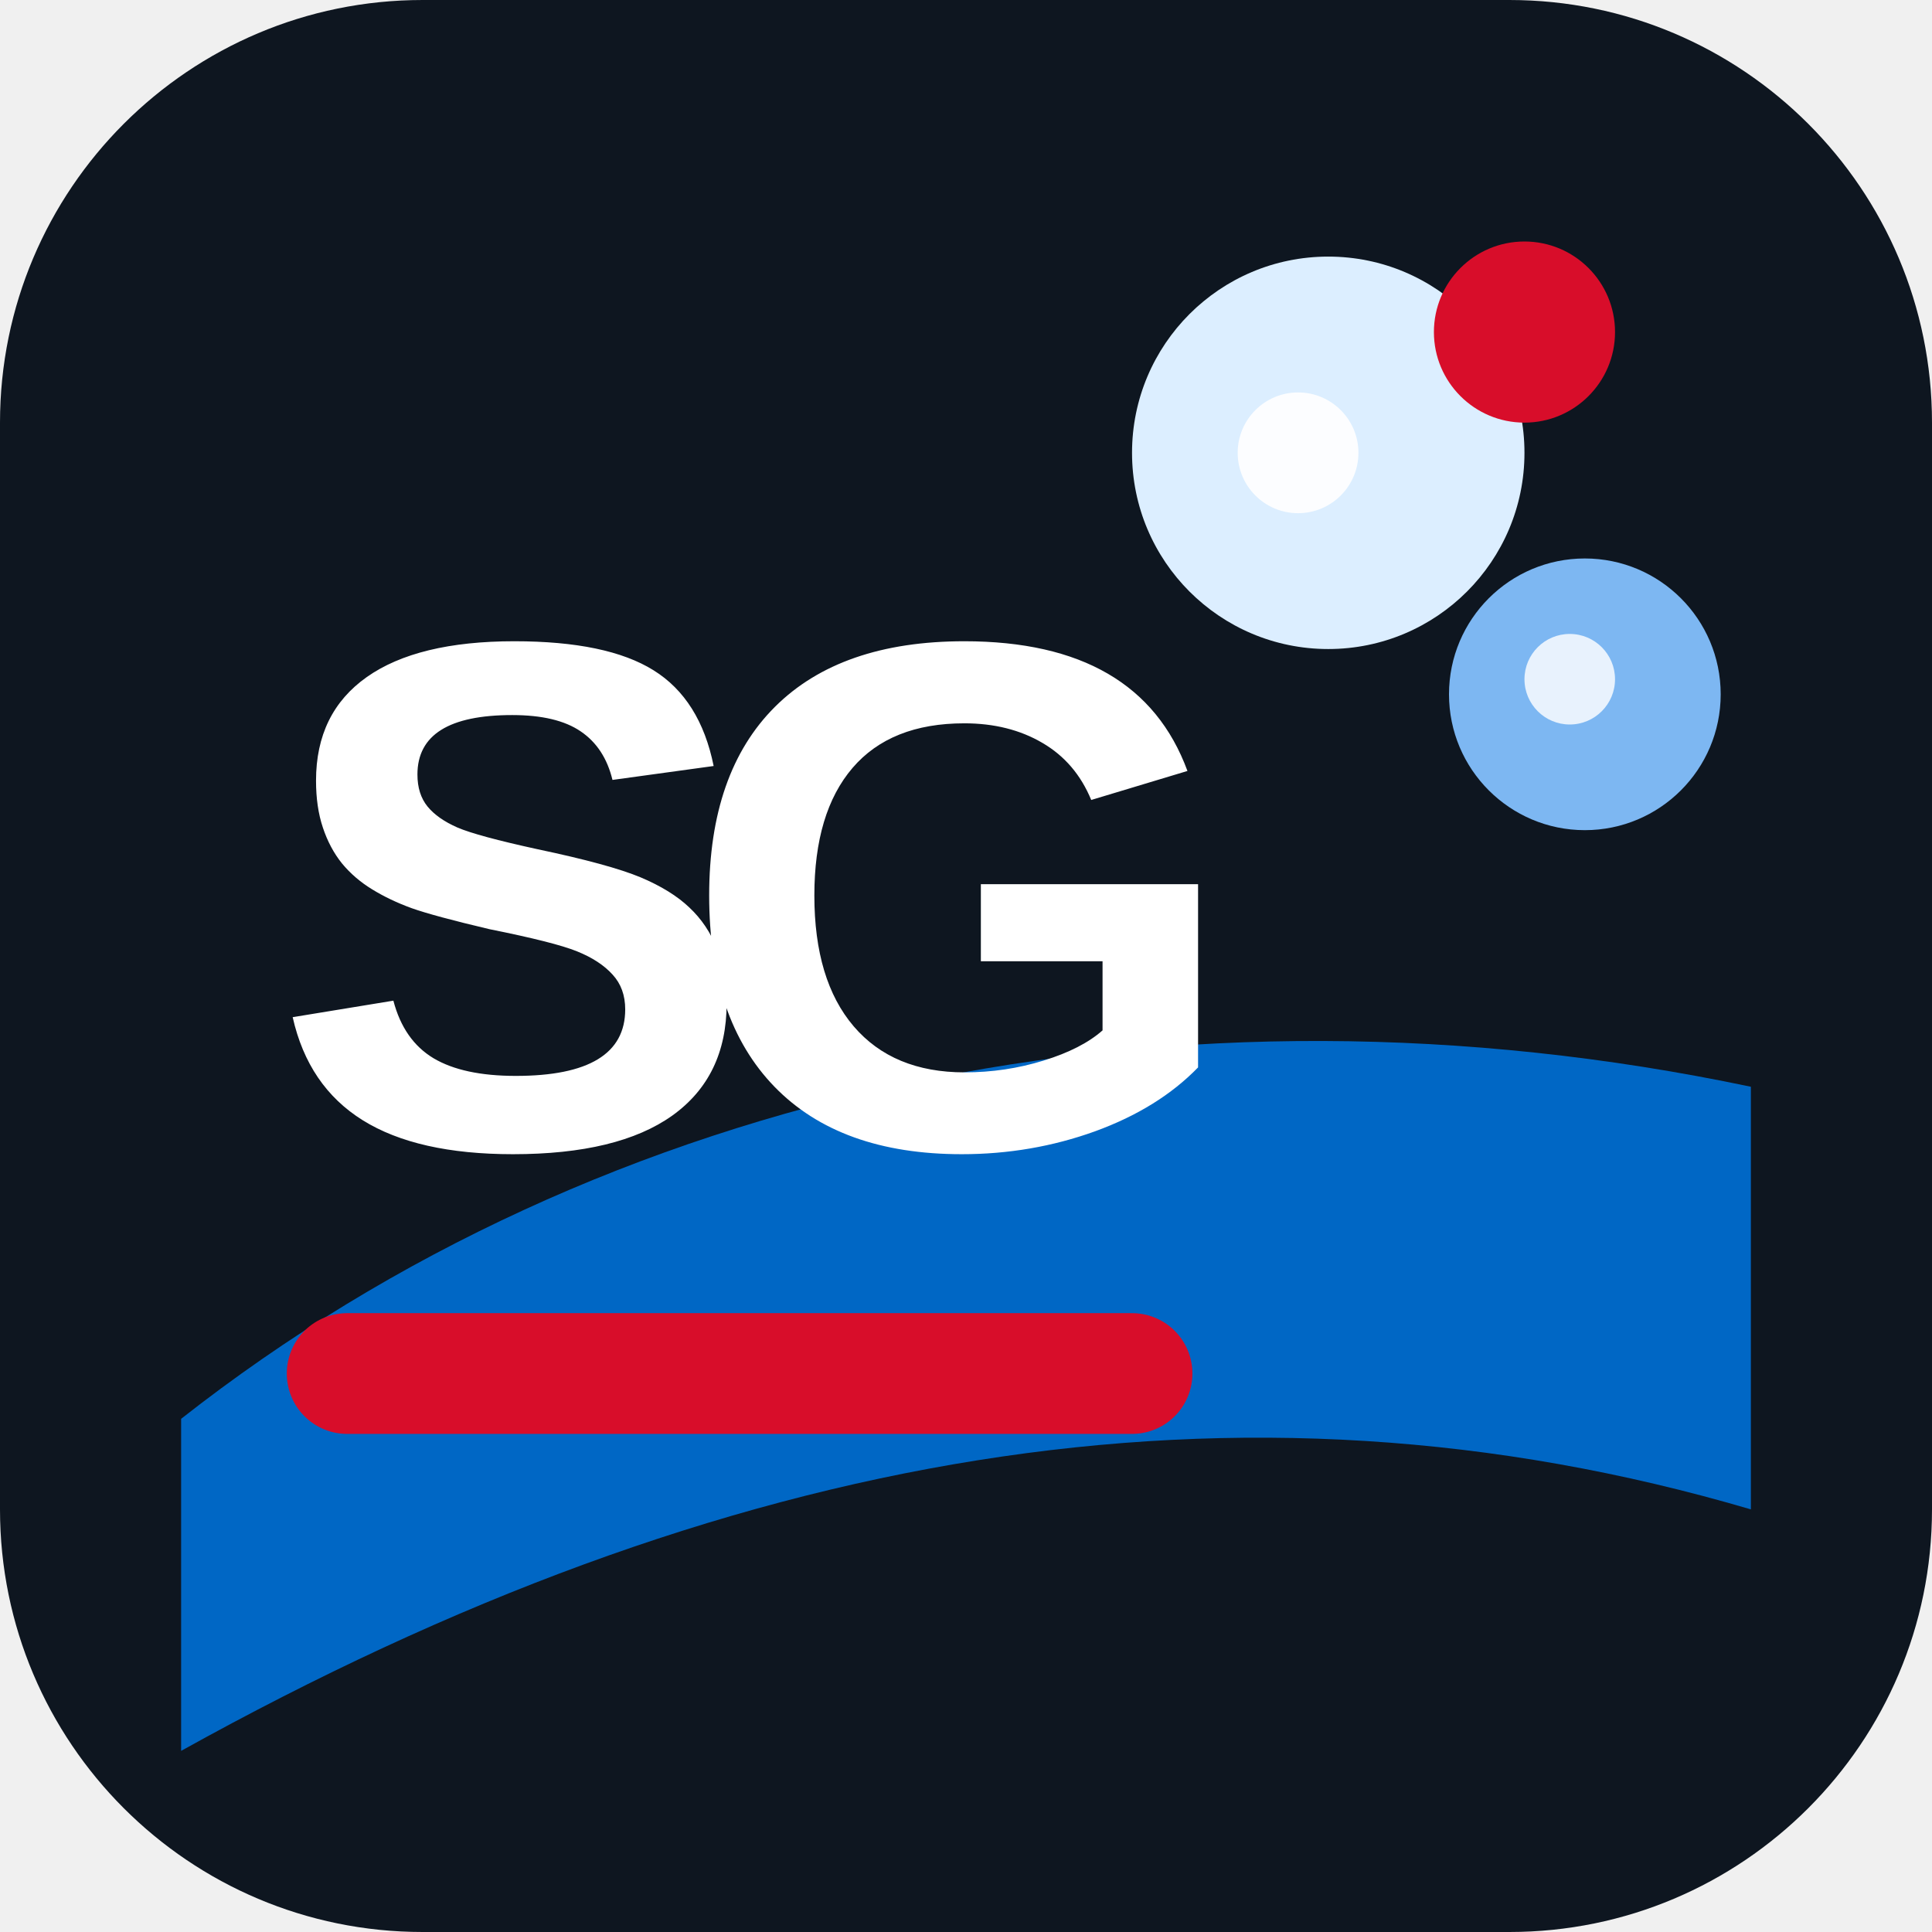
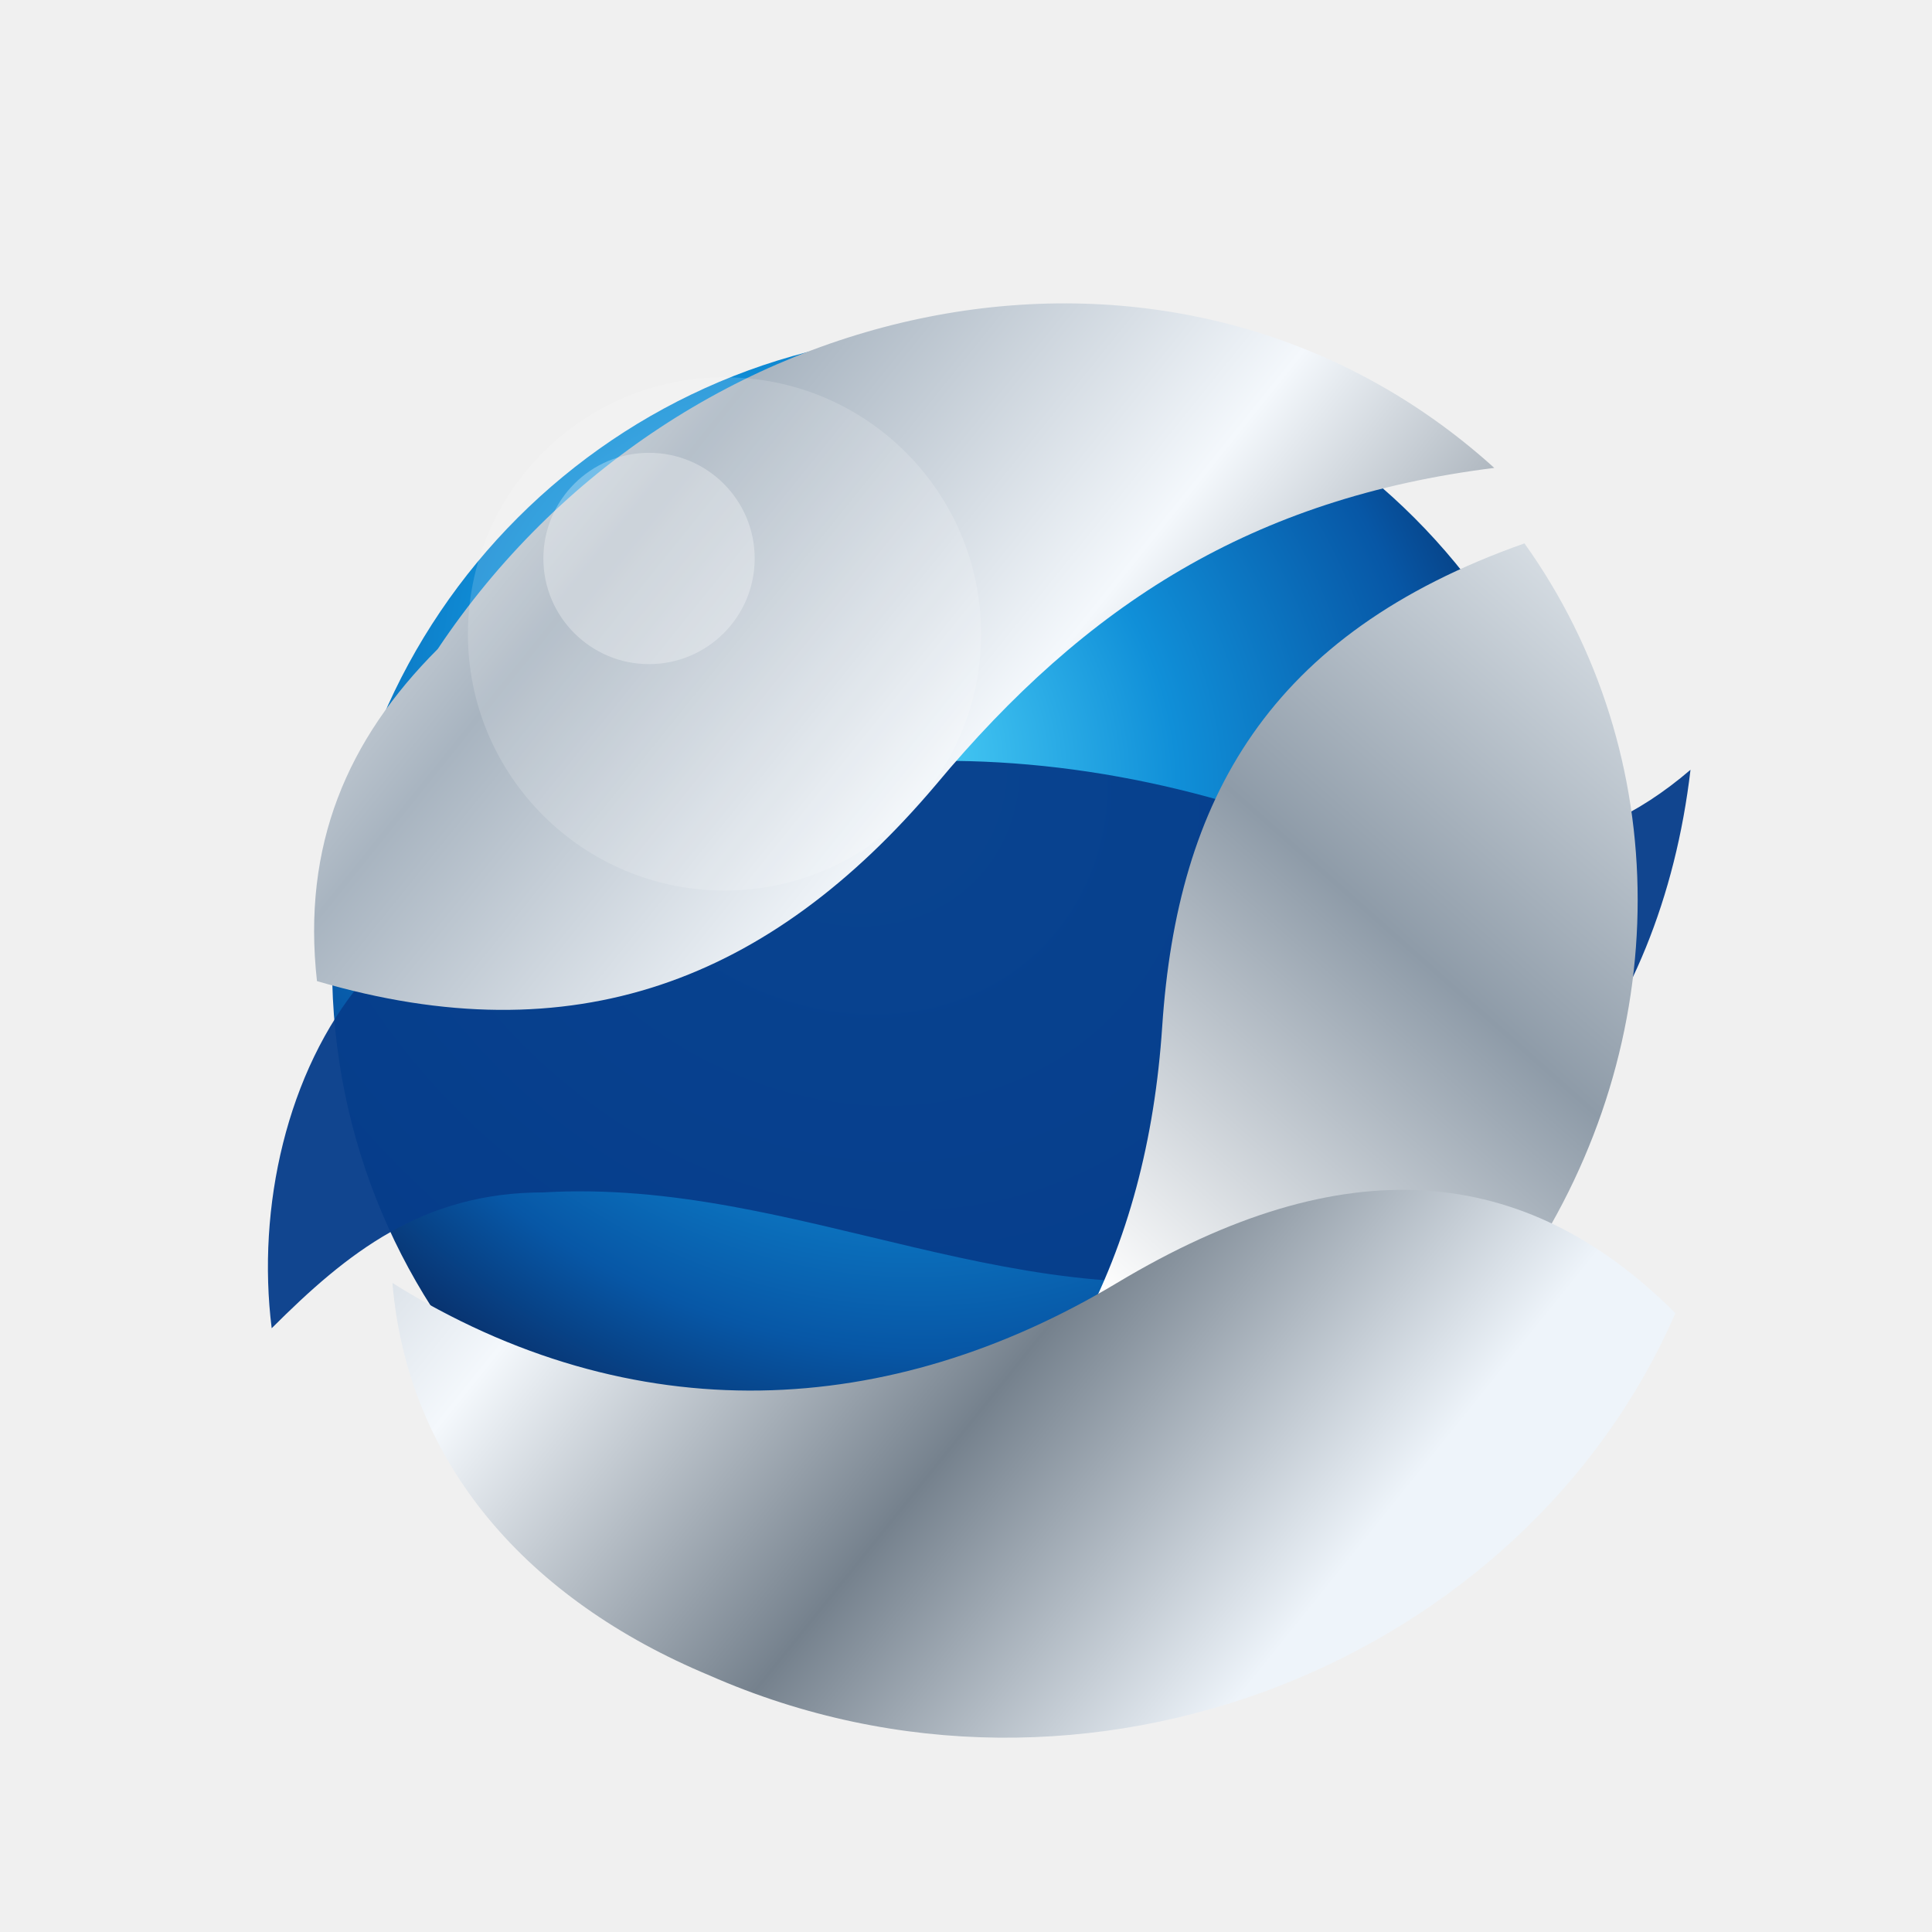
<svg xmlns="http://www.w3.org/2000/svg" width="128" height="128" viewBox="0 0 128 128" fill="none">
-   <rect width="128" height="128" rx="28" fill="#0E1620" />
-   <path d="M12 94C40 72 78 64 116 72V100C82 90 48 96 12 116V94Z" fill="#0067C5" />
-   <circle cx="88" cy="30" r="13" fill="#DCEEFF" />
-   <circle cx="105" cy="46" r="9" fill="#7DB7F2" />
-   <circle cx="101" cy="22" r="6" fill="#D80D2A" />
-   <circle cx="86" cy="30" r="4" fill="#FFFFFF" fill-opacity="0.9" />
-   <circle cx="104" cy="45" r="3" fill="#FFFFFF" fill-opacity="0.82" />
-   <text x="18" y="76" fill="#FFFFFF" font-family="Arial, Helvetica, sans-serif" font-size="48" font-weight="900" letter-spacing="-5">SG</text>
-   <path d="M23 91H75" stroke="#D80D2A" stroke-width="8" stroke-linecap="round" />
+   <defs>
+     <radialGradient id="core" cx="0" cy="0" r="1" gradientUnits="userSpaceOnUse" gradientTransform="translate(55 49) rotate(44) scale(56 48)">
+       <stop stop-color="#5CE1FF" />
+       <stop offset="0.44" stop-color="#108FD8" />
+       <stop offset="0.78" stop-color="#0757A6" />
+       <stop offset="1" stop-color="#082A62" />
+     </radialGradient>
+     <linearGradient id="metalA" x1="23" y1="18" x2="105" y2="84" gradientUnits="userSpaceOnUse">
+       <stop stop-color="#FFFFFF" />
+       <stop offset="0.24" stop-color="#A8B4C0" />
+       <stop offset="0.5" stop-color="#F4F8FC" />
+       <stop offset="0.76" stop-color="#75818D" />
+       <stop offset="1" stop-color="#EEF4FA" />
+     </linearGradient>
+     <linearGradient id="metalB" x1="104" y1="22" x2="26" y2="110" gradientUnits="userSpaceOnUse">
+       <stop stop-color="#F8FCFF" />
+       <stop offset="0.32" stop-color="#8E9BA8" />
+       <stop offset="0.58" stop-color="#FFFFFF" />
+       <stop offset="0.84" stop-color="#7B8794" />
+       <stop offset="1" stop-color="#F3F8FD" />
+     </linearGradient>
+   </defs>
+   <circle cx="64" cy="64" r="42" fill="url(#core)" />
+   <path d="M24 65C41 50 63 47 84 54C97 58 105 57 112 51C110 68 100 80 85 84C68 88 53 78 36 79C28 79 23 83 18 88C17 80 19 71 24 65Z" fill="#063D8B" opacity="0.95" />
+   <path d="M29 43C45 19 78 12 99 31C83 33 72 40 62 52C51 65 38 70 21 65C20 56 23 49 29 43Z" fill="url(#metalA)" />
+   <path d="M101 36C111 50 111 69 101 84C91 99 74 107 57 104C70 95 76 83 77 68C78 53 84 42 101 36Z" fill="url(#metalB)" />
+   <path d="M26 85C42 95 59 94 74 85C89 76 101 77 111 87C101 110 72 122 47 111C35 106 27 97 26 85Z" fill="url(#metalA)" />
+   <circle cx="48" cy="42" r="17" fill="white" opacity="0.16" />
+   <circle cx="43" cy="37" r="7" fill="white" opacity="0.3" />
</svg>
